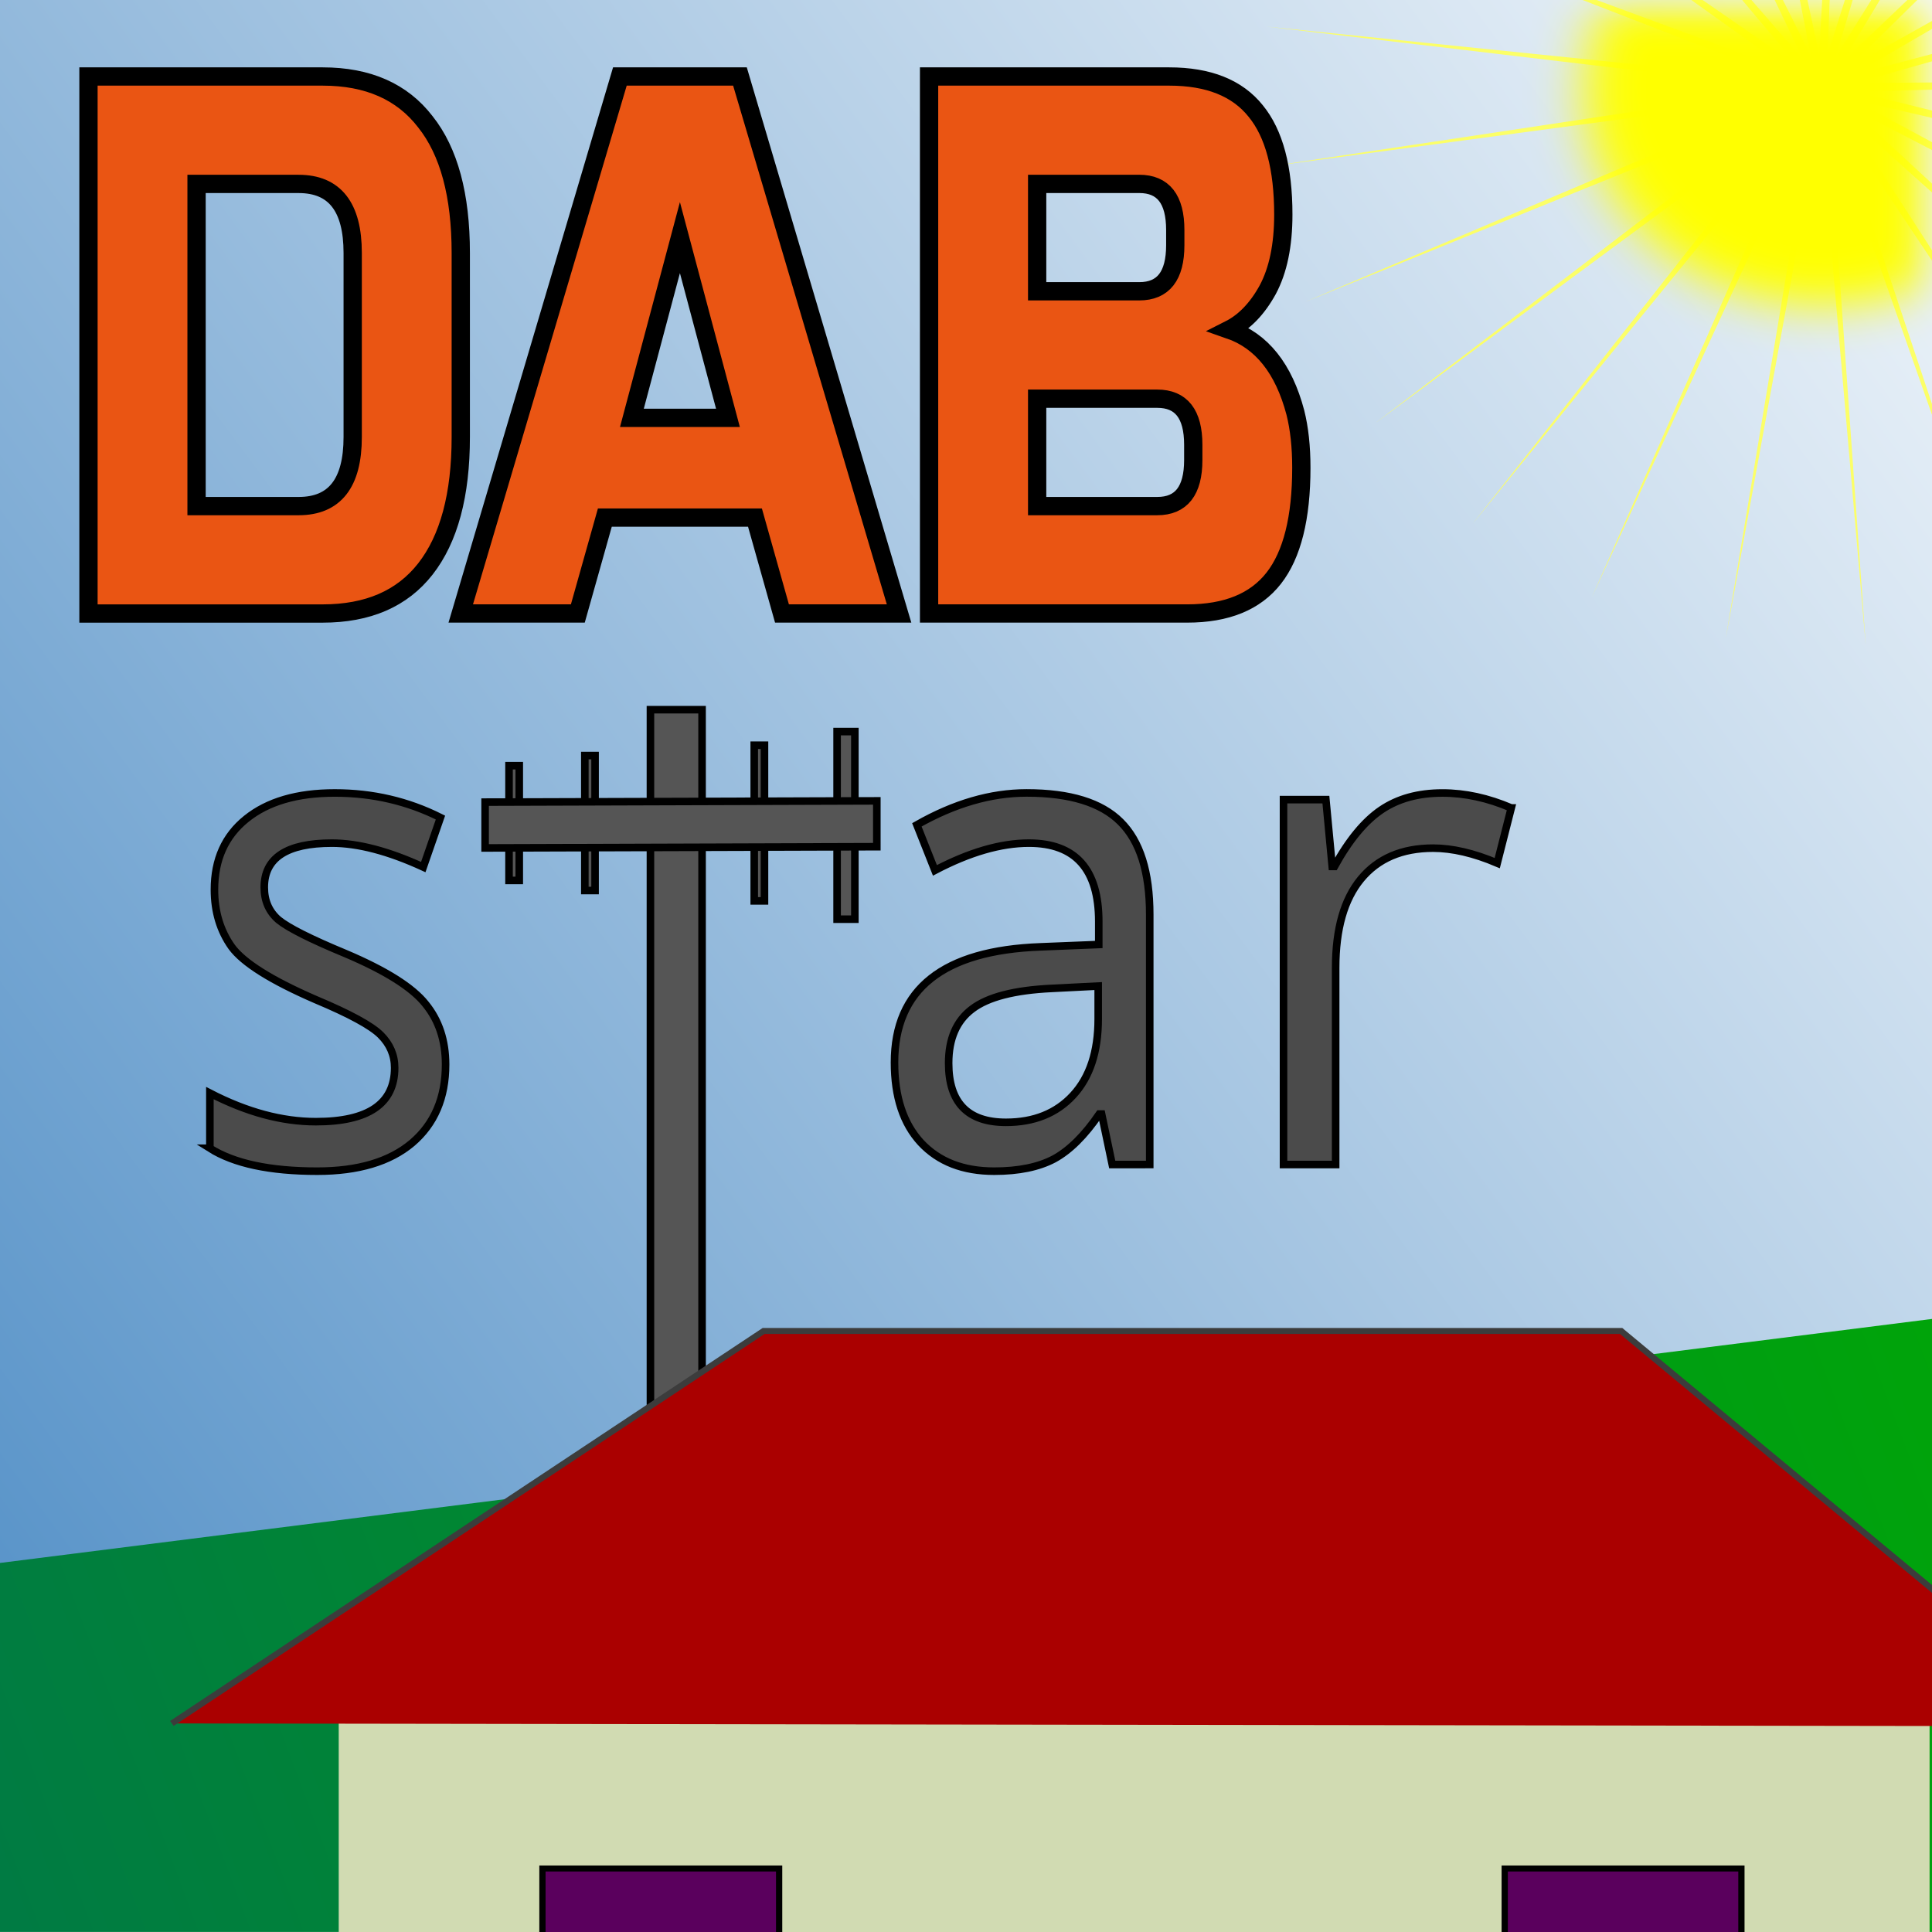
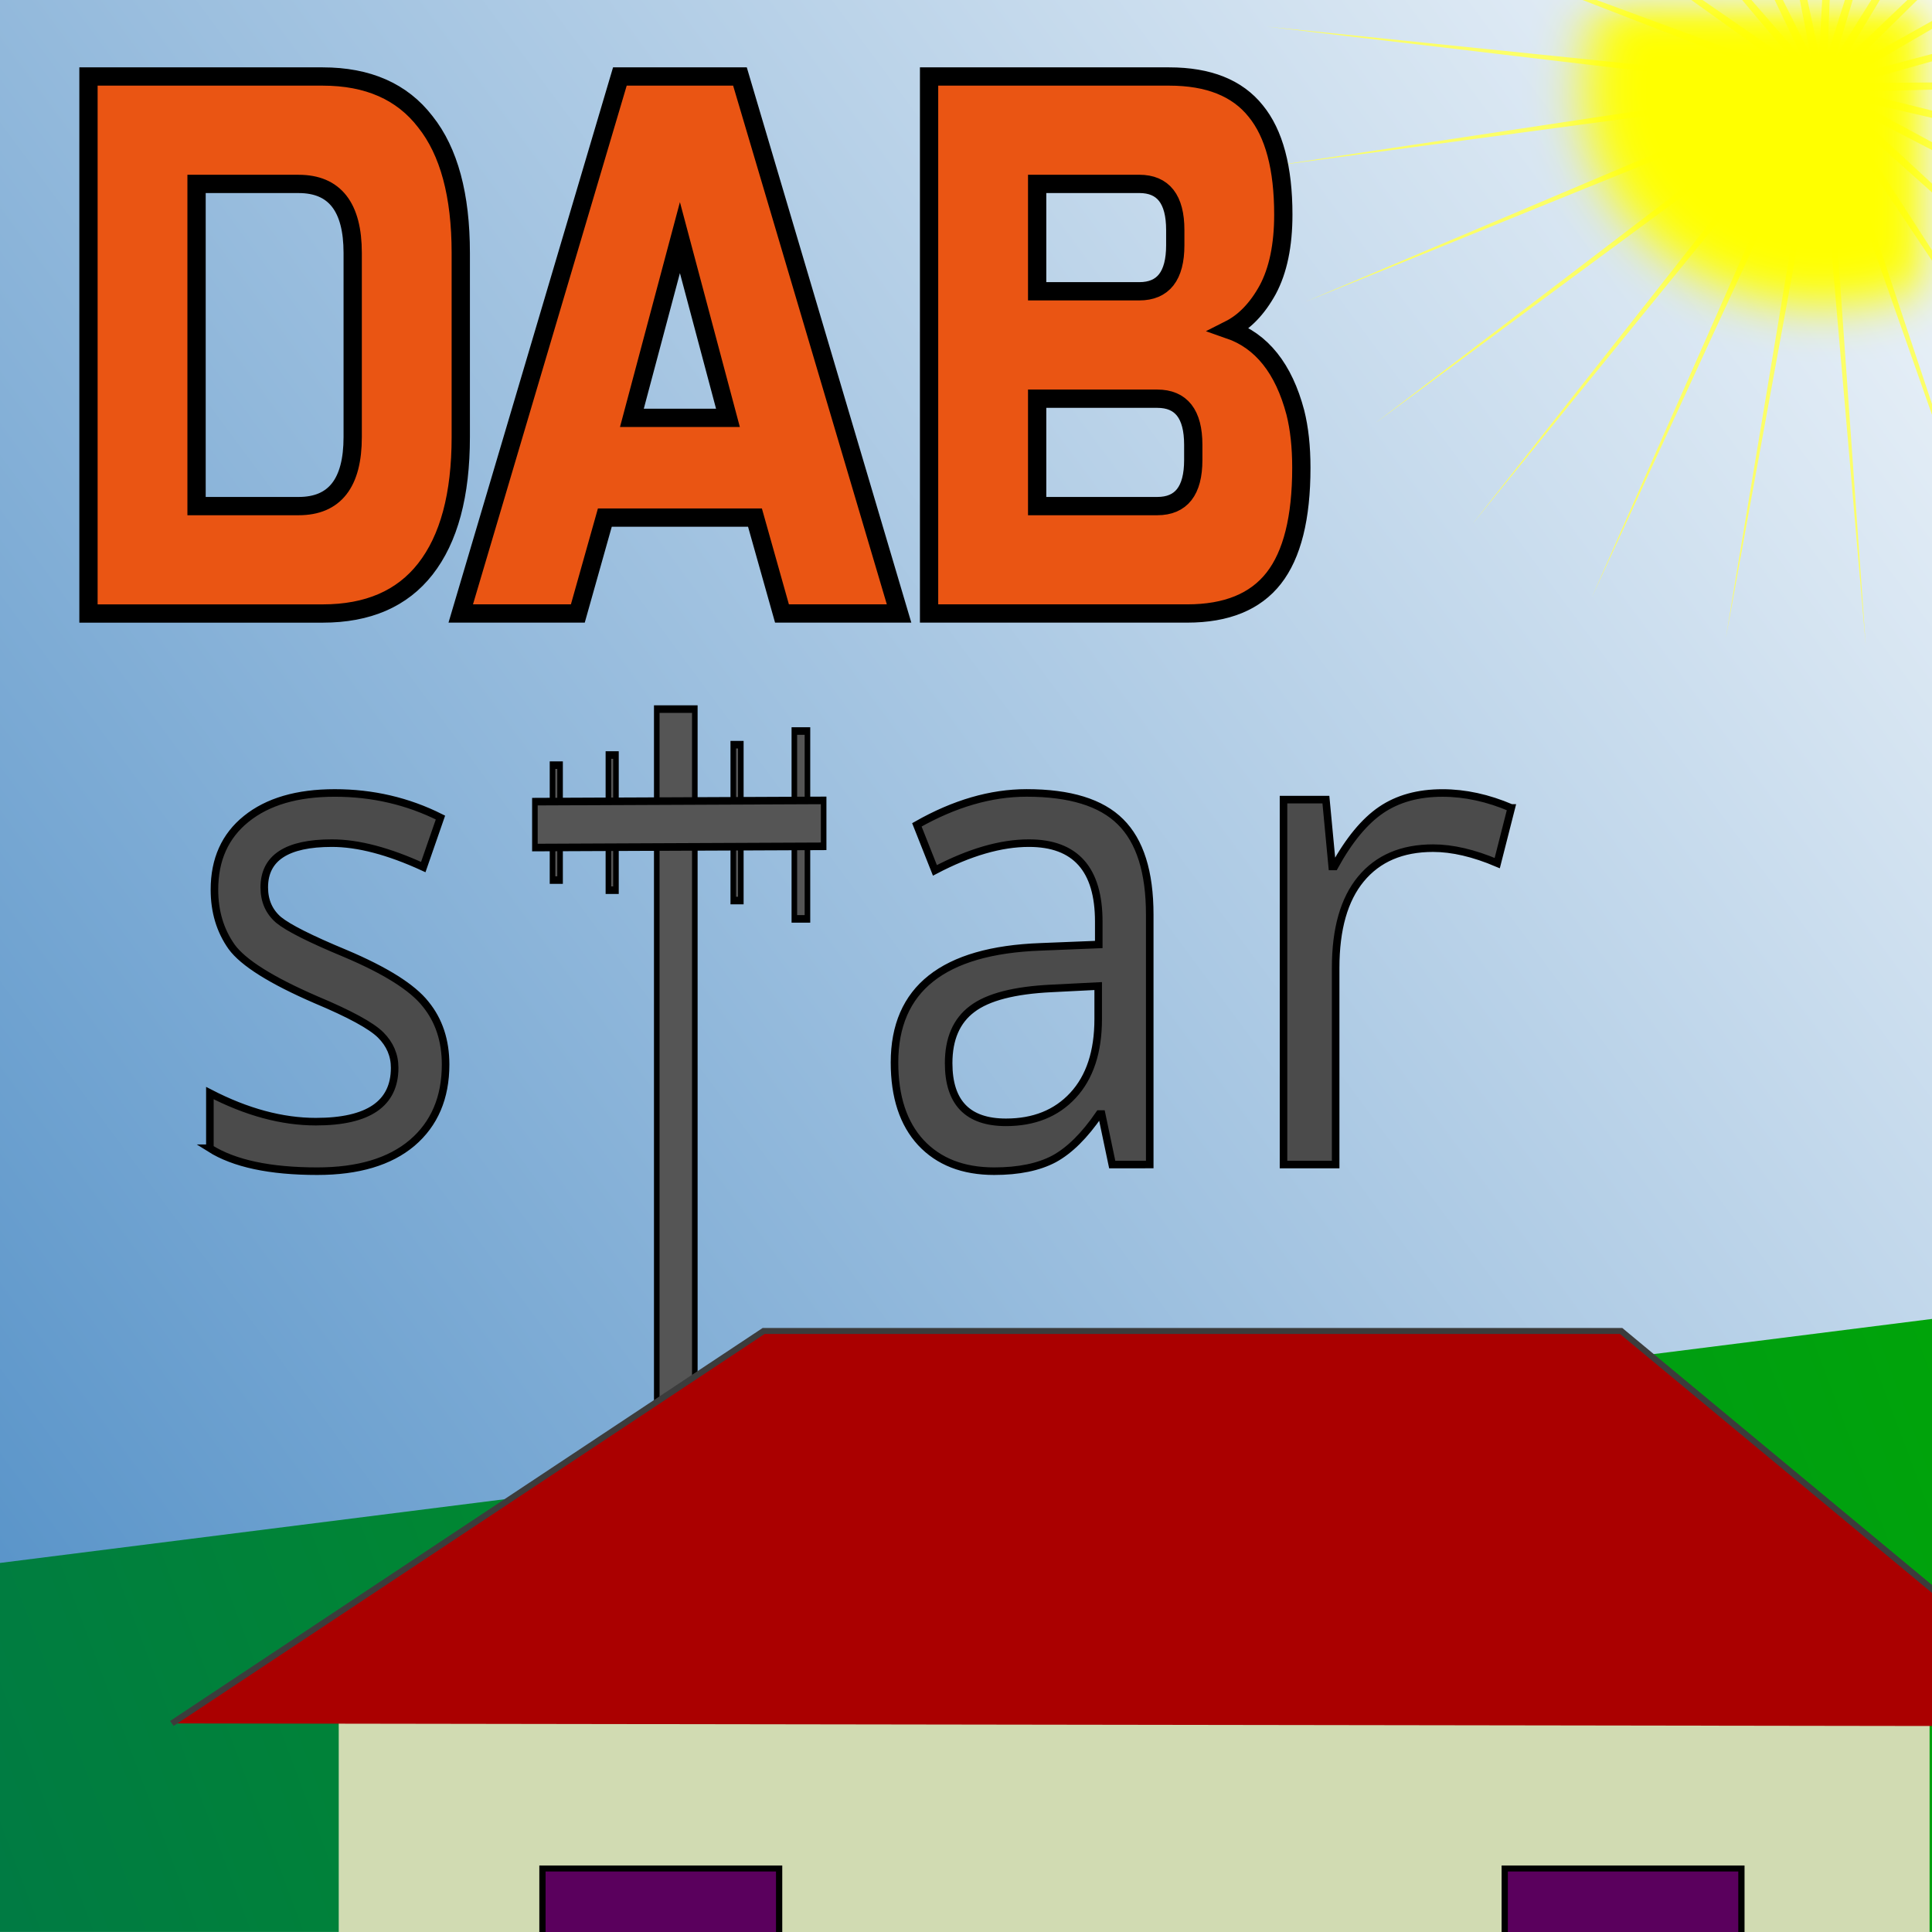
<svg xmlns="http://www.w3.org/2000/svg" xmlns:xlink="http://www.w3.org/1999/xlink" width="256" height="256" viewBox="0 0 67.733 67.733" version="1.1" id="svg1">
  <defs id="defs1">
    <linearGradient id="swatch11">
      <stop style="stop-color:#4b4b4b;stop-opacity:1;" offset="0" id="stop11" />
    </linearGradient>
    <linearGradient id="linearGradient1">
      <stop style="stop-color:#007b43;stop-opacity:1;" offset="0" id="stop1" />
      <stop style="stop-color:#00ab00;stop-opacity:1;" offset="1" id="stop2" />
    </linearGradient>
    <linearGradient id="linearGradient212">
      <stop style="stop-color:#5994c9;stop-opacity:1;" offset="0" id="stop212" />
      <stop style="stop-color:#ffffff;stop-opacity:1;" offset="1" id="stop213" />
    </linearGradient>
    <linearGradient xlink:href="#linearGradient212" id="linearGradient213" x1="1.904" y1="53.665" x2="73.846" y2="-4.724" gradientUnits="userSpaceOnUse" gradientTransform="scale(1,1.095995)" />
+     <meshgradient id="meshgradient221" gradientUnits="userSpaceOnUse" x="54.046" y="5.754" gradientTransform="translate(8.863058,-8.937299)">
+       <meshrow id="meshrow221">
+         <meshpatch id="meshpatch221">
+           <stop path="c 2.231,-2.231  5.849,-2.231  8.08,0" style="stop-color:#ffffff;stop-opacity:1" id="stop221" />
+           <stop path="c 2.231,2.231  2.231,5.849  0,8.08" style="stop-color:#ffff00;stop-opacity:1" id="stop222" />
+           <stop path="c -2.231,2.231  -5.849,2.231  -8.08,0" style="stop-color:#ffffff;stop-opacity:1" id="stop223" />
+           <stop path="c -2.231,-2.231  -2.231,-5.849  0,-8.08" style="stop-color:#ffff00;stop-opacity:1" id="stop224" />
+         </meshpatch>
+       </meshrow>
+     </meshgradient>
    <filter style="color-interpolation-filters:sRGB" id="filter1" x="-0.14" y="-0.14" width="1.279" height="1.279">
      <feGaussianBlur stdDeviation="0.619" id="feGaussianBlur1" />
    </filter>
    <linearGradient xlink:href="#linearGradient1" id="linearGradient2" x1="0.481" y1="67.636" x2="73.392" y2="34.126" gradientUnits="userSpaceOnUse" gradientTransform="matrix(1,0,0,1.224699,0,-15.21939)" />
  </defs>
  <g id="g36" style="display:inline">
    <rect style="display:inline;opacity:1;mix-blend-mode:normal;fill:url(#linearGradient213);fill-opacity:1;stroke:none;stroke-width:0.229;stroke-dasharray:none;stroke-opacity:1;paint-order:normal" id="rect212" width="67.744" height="61.5" x="0" y="0" />
    <path style="fill:#fcff67;fill-opacity:1;fill-rule:evenodd;stroke:none;stroke-width:0.219" id="path2" d="M 65.409,22.604 63.814,4.252 60.504,22.374 63.524,4.201 55.811,20.931 63.256,4.08 51.625,18.366 63.026,3.896 48.208,14.84 62.849,3.66 45.774,10.576 62.736,3.388 44.478,5.84 62.695,3.097 44.401,0.931 62.727,2.804 45.546,-3.843 62.831,2.528 47.843,-8.183 63,2.287 51.147,-11.815 63.224,2.096 55.251,-14.511 63.489,1.966 59.895,-16.101 63.777,1.906 64.79,-16.487 64.072,1.92 69.627,-15.644 64.353,2.007 74.102,-13.624 64.604,2.161 77.934,-10.554 64.809,2.372 80.882,-6.628 64.955,2.628 82.762,-2.093 65.033,2.912 83.454,2.768 65.038,3.207 82.916,7.648 64.969,3.493 81.181,12.241 64.831,3.754 78.358,16.259 64.633,3.972 74.625,19.448 64.387,4.133 70.216,21.608 64.108,4.229 Z" />
    <path id="rect2" style="display:inline;fill:url(#linearGradient2);fill-opacity:1;stroke-width:0.264" d="M -0.035,54.799 67.756,46.237 V 67.732 H -0.035 Z" />
-     <circle style="mix-blend-mode:normal;fill:#ffff00;fill-opacity:1;stroke-width:0.219;stroke-dasharray:none;stroke-opacity:1;paint-order:normal;filter:url(#filter1)" id="path213" r="5.713" cy="0.857" cx="66.949" transform="matrix(1.468646,0,0,1.327785,-34.40519,2.027626)" />
-     <g id="g4" transform="translate(0.1923783,1.250459)" style="fill:#555555;fill-opacity:1;stroke:#000000;stroke-width:0.265;stroke-dasharray:none;stroke-opacity:1">
+     <circle style="mix-blend-mode:normal;fill:#ffff00;fill-opacity:1;stroke:url(#meshgradient221);stroke-width:0.219;stroke-dasharray:none;stroke-opacity:1;paint-order:normal;filter:url(#filter1)" id="path213" r="5.713" cy="0.857" cx="66.949" transform="matrix(1.468646,0,0,1.327785,-34.40519,2.027626)" />
+     <g id="g4" transform="matrix(0.7371225,0,0,1.001295,6.358074,1.199493)" style="fill:#555555;fill-opacity:1;stroke:#000000;stroke-width:0.265;stroke-dasharray:none;stroke-opacity:1">
      <rect style="fill:#555555;fill-opacity:1;stroke:#000000;stroke-width:0.265;stroke-dasharray:none;stroke-opacity:1;paint-order:normal" id="rect262" width="0.623" height="6.577" x="29.155" y="24.398" />
      <rect style="display:inline;fill:#555555;fill-opacity:1;stroke:#000000;stroke-width:0.265;stroke-dasharray:none;stroke-opacity:1;paint-order:normal" id="rect263" width="0.359" height="4.732" x="20.311" y="25.238" />
      <rect style="display:inline;fill:#555555;fill-opacity:1;stroke:#000000;stroke-width:0.265;stroke-dasharray:none;stroke-opacity:1;paint-order:normal" id="rect264" width="0.359" height="4.023" x="17.653" y="25.593" />
      <rect style="display:inline;fill:#555555;fill-opacity:1;stroke:#000000;stroke-width:0.265;stroke-dasharray:none;stroke-opacity:1;paint-order:normal" id="rect265" width="0.359" height="5.457" x="26.25" y="24.876" />
      <rect style="fill:#555555;fill-opacity:1;stroke:#000000;stroke-width:0.265;stroke-dasharray:none;stroke-opacity:1;paint-order:normal" id="rect260" width="1.81" height="28.765" x="22.611" y="23.63" />
      <rect style="fill:#555555;fill-opacity:1;stroke:#000000;stroke-width:0.265;stroke-dasharray:none;stroke-opacity:1;paint-order:normal" id="rect261" width="13.733" height="1.607" x="16.814" y="26.924" transform="matrix(0.9999949,-0.00318815,4.094729e-5,1,0,0)" />
    </g>
    <g id="g213" transform="matrix(1,0,0,0.958666,2.693297,12.62548)">
      <rect style="fill:#d1dbb2;fill-opacity:1;stroke-width:0.219;stroke-dasharray:none" id="rect209" width="55.773" height="18.296" x="9.182" y="49.788" />
      <path style="display:inline;fill:#aa0000;stroke:#3c3c3c;stroke-width:0.219;stroke-dasharray:none;stroke-opacity:1" d="M 3.333,49.856 24.078,35.504 H 54.141 L 70.842,49.959" id="path208" />
      <rect style="fill:#5a005d;fill-opacity:1;stroke:#000000;stroke-width:0.219;stroke-dasharray:none;stroke-opacity:1" id="rect210" width="8.298" height="5.781" x="16.324" y="55.161" />
      <rect style="fill:#5a005d;fill-opacity:1;stroke:#000000;stroke-width:0.219;stroke-dasharray:none;stroke-opacity:1" id="rect211" width="8.298" height="5.781" x="50.06" y="55.161" />
    </g>
    <path d="m 7.358,40.256 v -1.934 q 1.938,1.002 3.716,1.002 2.762,0 2.762,-1.888 0,-0.664 -0.492,-1.153 -0.492,-0.489 -2.27,-1.235 -2.34,-1.014 -2.953,-1.853 -0.603,-0.851 -0.603,-2.004 0,-1.585 1.115,-2.482 1.125,-0.909 3.103,-0.909 1.988,0 3.706,0.862 l -0.603,1.736 q -1.828,-0.839 -3.204,-0.839 -2.37,0 -2.37,1.55 0,0.711 0.502,1.142 0.512,0.419 2.34,1.177 2.119,0.897 2.812,1.771 0.703,0.862 0.703,2.121 0,1.748 -1.175,2.75 -1.175,0.99 -3.324,0.99 -2.491,0 -3.766,-0.804 z m 31.635,0.571 -0.372,-1.771 h -0.08 q -0.773,1.13 -1.587,1.573 -0.813,0.431 -2.099,0.431 -1.637,0 -2.571,-1.002 -0.924,-1.002 -0.924,-2.808 0,-3.868 5.122,-4.055 l 2.039,-0.082 v -0.804 q 0,-2.75 -2.45,-2.75 -1.476,0 -3.294,0.955 l -0.633,-1.596 q 1.968,-1.119 3.846,-1.119 2.28,0 3.294,1.014 1.024,1.014 1.024,3.251 v 8.762 z m -0.492,-6.257 -1.627,0.082 q -1.968,0.093 -2.792,0.722 -0.824,0.618 -0.824,1.899 0,2.074 2.009,2.074 1.476,0 2.35,-0.944 0.884,-0.955 0.884,-2.68 z m 14.482,-6.245 -0.492,1.934 q -1.235,-0.524 -2.25,-0.524 -1.637,0 -2.531,1.084 -0.884,1.072 -0.884,3.111 V 40.827 H 44.998 V 28.034 h 1.486 l 0.221,2.342 h 0.08 q 0.763,-1.387 1.637,-1.981 0.874,-0.594 2.149,-0.594 1.185,0 2.41,0.524 z" id="text2" style="font-size:22.154px;line-height:1.3;font-family:'Noto Mono';-inkscape-font-specification:'Noto Mono';fill:#4b4b4b;fill-rule:evenodd;stroke:#000000;stroke-width:0.265" aria-label="s ar" />
    <path d="m 11.312,2.682 q 2.379,0 3.6,1.587 1.242,1.56 1.242,4.599 v 6.455 q 0,3.039 -1.242,4.626 -1.221,1.56 -3.6,1.56 H 3.102 V 2.682 Z m 1.053,6.186 q 0,-2.42 -1.895,-2.42 H 6.891 V 17.743 h 3.579 q 1.895,0 1.895,-2.42 z M 20.258,21.508 H 16.153 L 21.732,2.682 h 4.21 l 5.578,18.826 h -4.105 l -0.947,-3.362 h -5.263 z m 1.895,-6.858 h 3.368 L 23.837,8.33 Z M 32.572,2.682 h 8.42 q 2.063,0 3.031,1.21 0.968,1.183 0.968,3.631 0,1.614 -0.547,2.636 -0.547,0.995 -1.347,1.398 1.705,0.592 2.316,2.905 0.21,0.834 0.21,1.936 0,2.636 -0.968,3.873 -0.968,1.237 -3.031,1.237 h -9.052 z M 41.834,15.592 q 0,-1.614 -1.263,-1.614 h -4.21 v 3.765 h 4.21 q 1.263,0 1.263,-1.614 z M 41.203,8.061 q 0,-1.614 -1.263,-1.614 h -3.579 v 3.765 h 3.579 q 1.263,0 1.263,-1.614 z" id="text11" style="font-size:22.155px;line-height:1.3;font-family:'Russo One';-inkscape-font-specification:'Russo One';fill:#ea5513;fill-opacity:1;fill-rule:evenodd;stroke:#000000;stroke-width:0.641;stroke-dasharray:none;paint-order:markers fill stroke" aria-label="DAB" />
  </g>
</svg>
